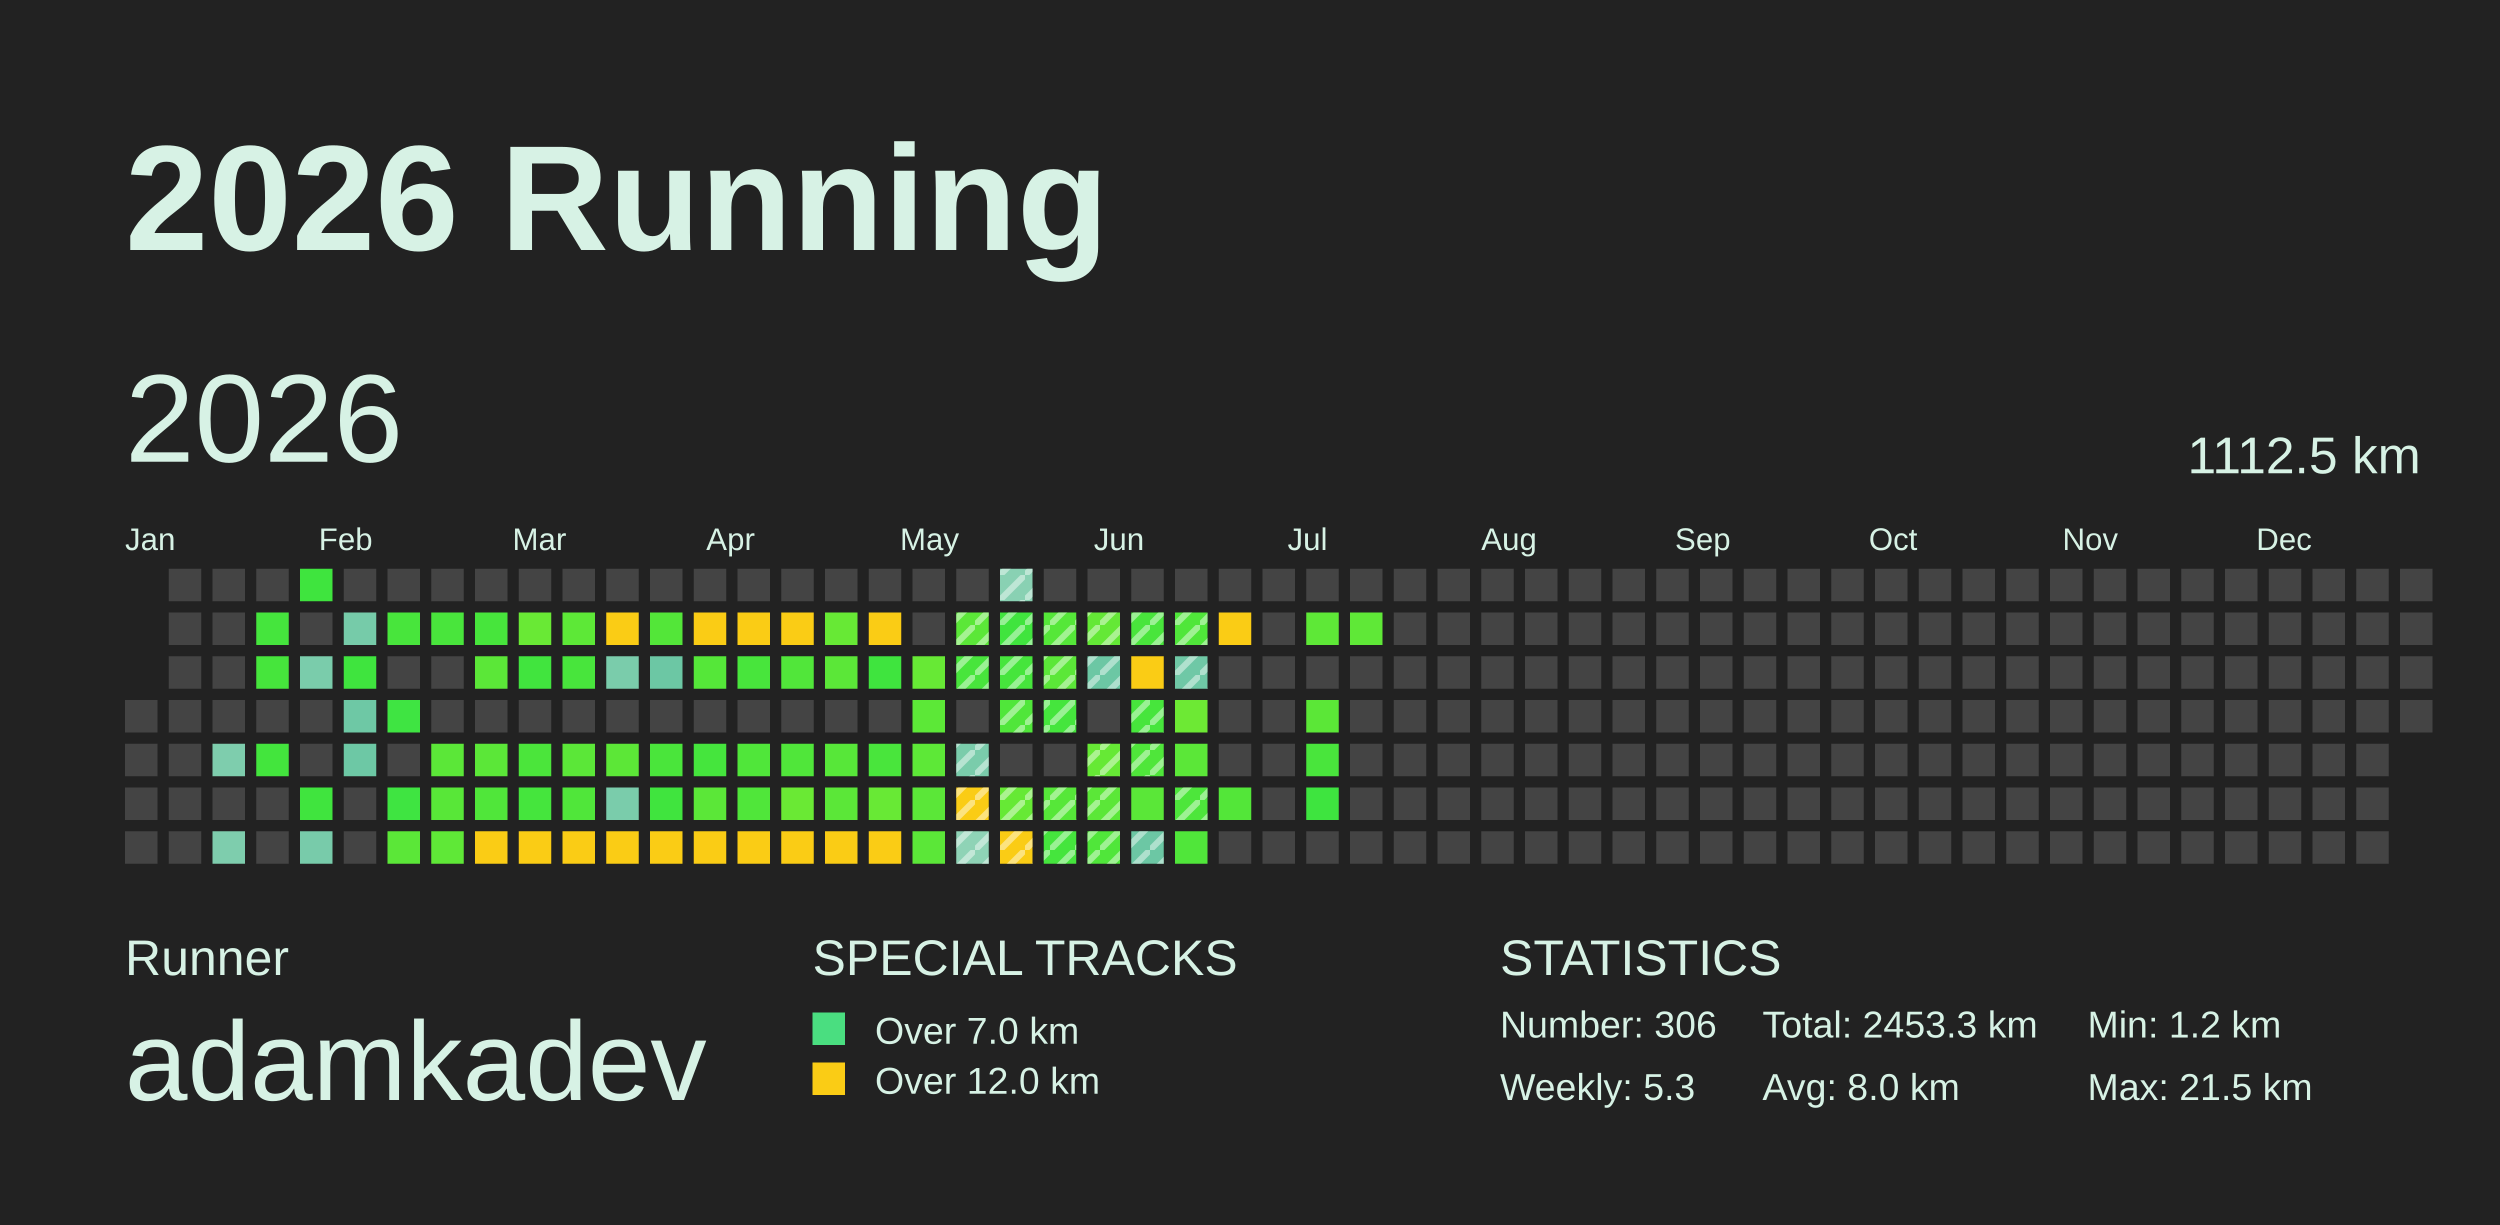
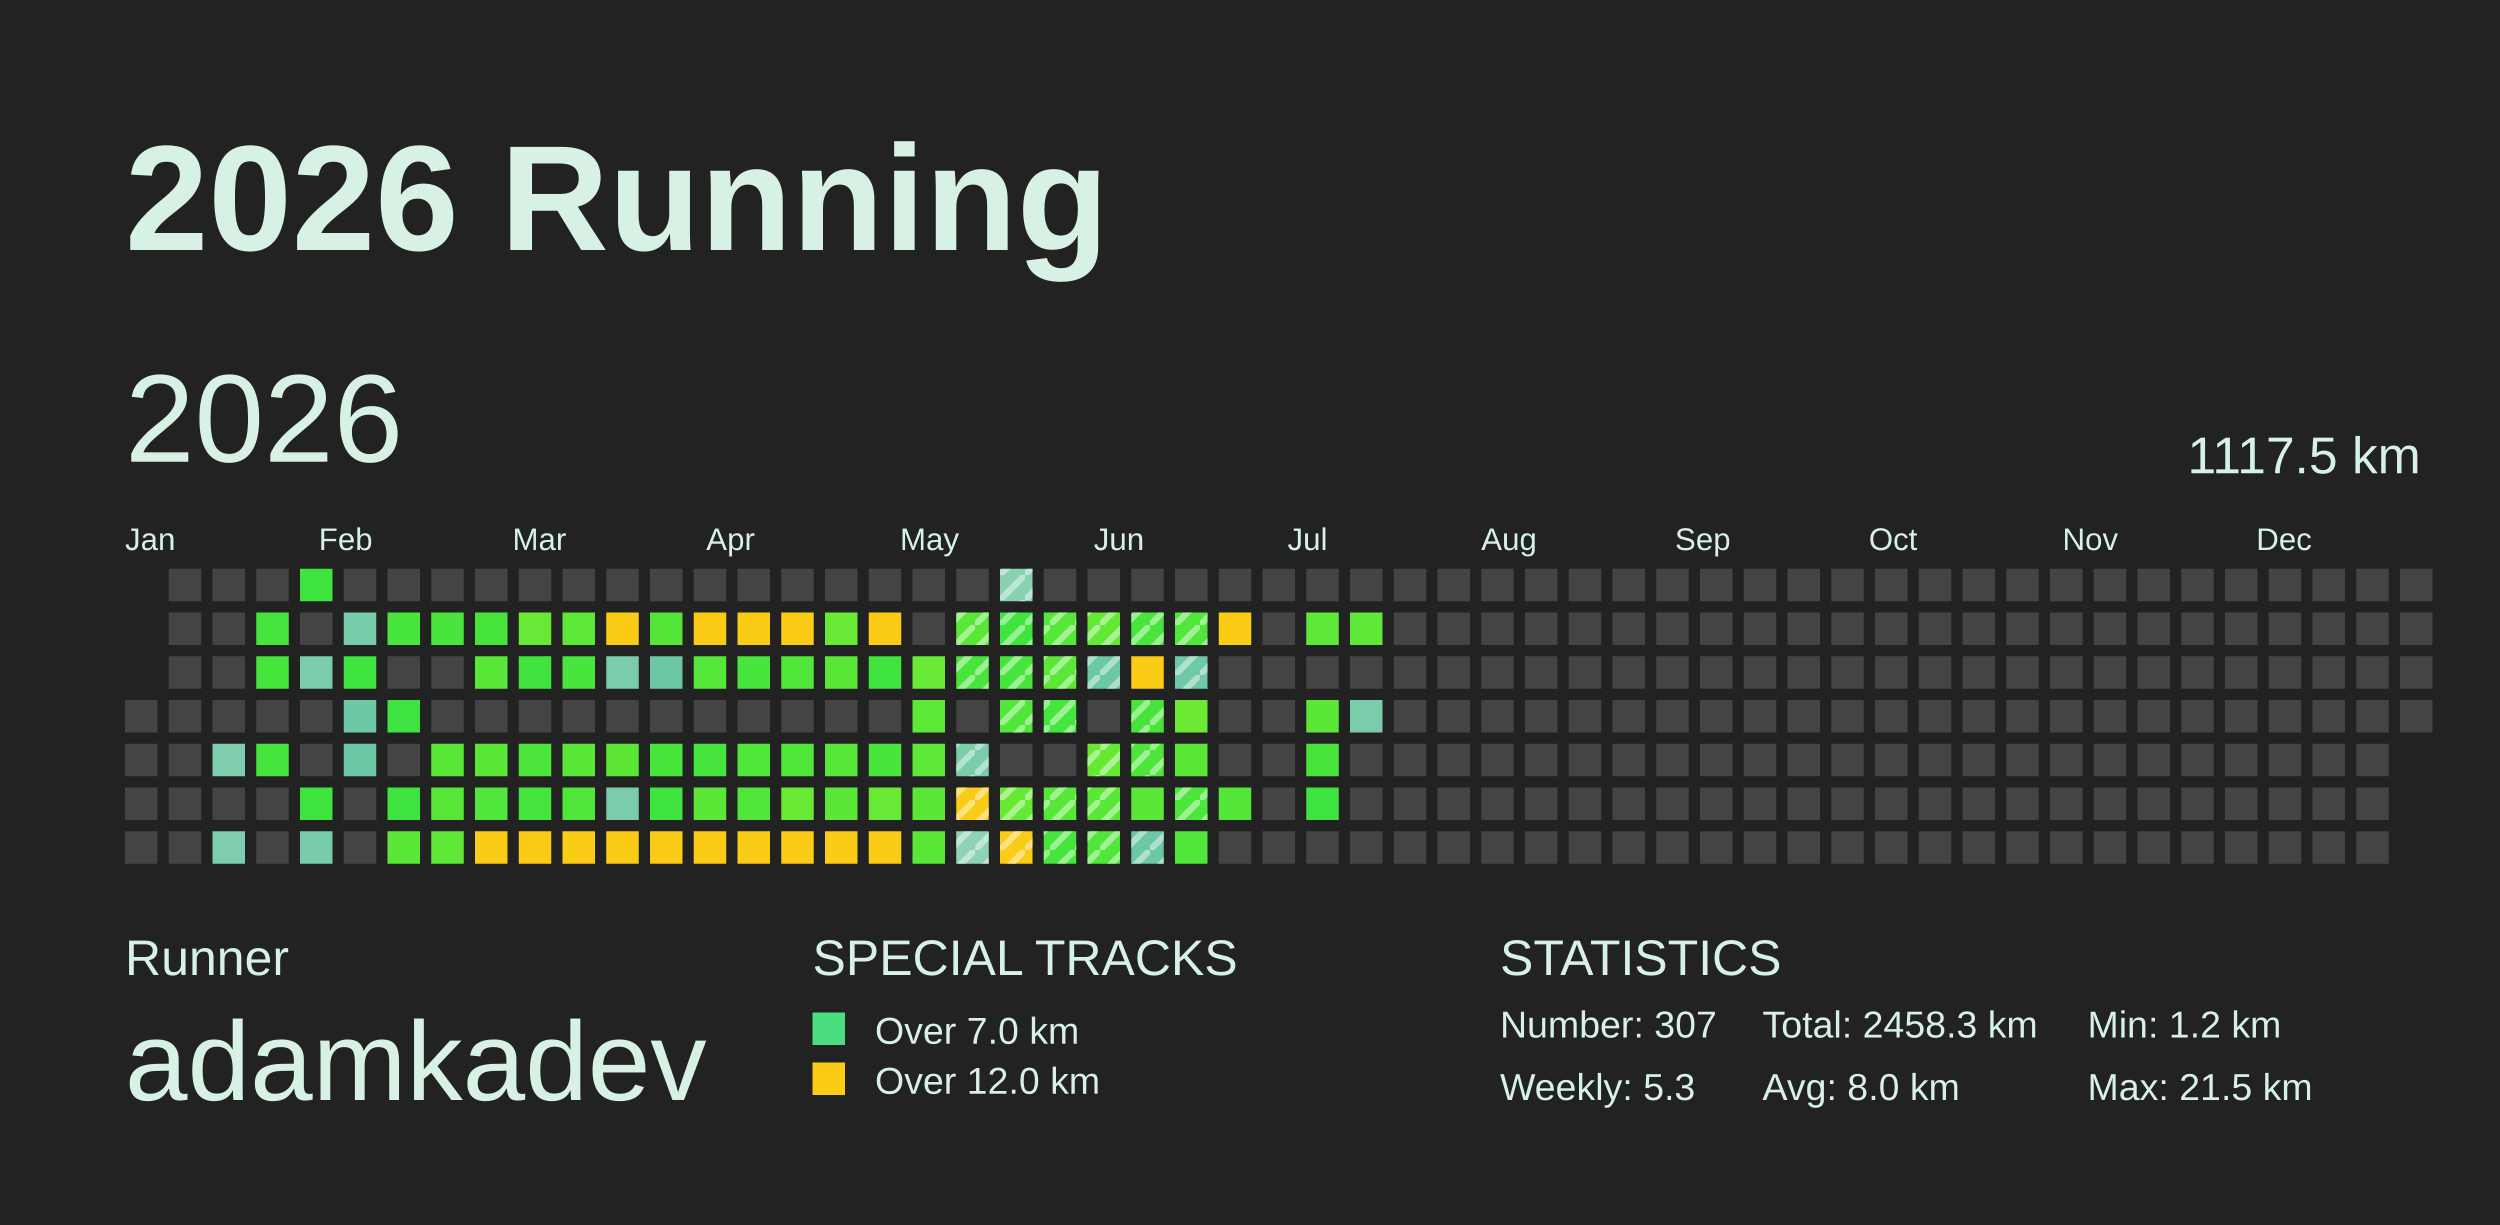
<svg xmlns="http://www.w3.org/2000/svg" baseProfile="full" height="98mm" version="1.1" viewBox="0,0,200,98" width="200mm">
  <defs>
    <pattern height="2" id="indoor-stripe" patternUnits="userSpaceOnUse" width="2">
      <line stroke="white" stroke-opacity="0.45" stroke-width="0.5" x1="0" x2="2" y1="2" y2="0" />
    </pattern>
  </defs>
  <rect fill="#222222" height="98" width="200" x="0" y="0" />
  <text fill="#D7F2E5" style="font-size:12px; font-family:Arial; font-weight:bold;" x="10" y="20">2026 Running</text>
  <text fill="#D7F2E5" style="font-size:4px; font-family:Arial" x="10" y="78">Runner</text>
  <text fill="#D7F2E5" style="font-size:9px; font-family:Arial" x="10" y="88">adamkadev</text>
  <text fill="#D7F2E5" style="font-size:4px; font-family:Arial" x="65" y="78">SPECIAL TRACKS</text>
  <rect fill="#4ADE80" height="2.6" width="2.6" x="65" y="81" />
  <text fill="#D7F2E5" style="font-size:3px; font-family:Arial" x="70" y="83.5">Over 7.0 km</text>
  <rect fill="#FACC15" height="2.6" width="2.6" x="65" y="85" />
  <text fill="#D7F2E5" style="font-size:3px; font-family:Arial" x="70" y="87.5">Over 12.0 km</text>
  <text fill="#D7F2E5" style="font-size:4px; font-family:Arial" x="120" y="78">STATISTICS</text>
-   <text fill="#D7F2E5" style="font-size:3px; font-family:Arial" x="120" y="83">Number: 306</text>
+   <text fill="#D7F2E5" style="font-size:3px; font-family:Arial" x="120" y="83">Number: 307</text>
  <text fill="#D7F2E5" style="font-size:3px; font-family:Arial" x="120" y="88">Weekly: 5.3</text>
-   <text fill="#D7F2E5" style="font-size:3px; font-family:Arial" x="141" y="83">Total: 2453.3 km</text>
+   <text fill="#D7F2E5" style="font-size:3px; font-family:Arial" x="141" y="83">Total: 2458.3 km</text>
  <text fill="#D7F2E5" style="font-size:3px; font-family:Arial" x="141" y="88">Avg: 8.0 km</text>
  <text fill="#D7F2E5" style="font-size:3px; font-family:Arial" x="167" y="83">Min: 1.2 km</text>
  <text fill="#D7F2E5" style="font-size:3px; font-family:Arial" x="167" y="88">Max: 21.5 km</text>
  <text dominant-baseline="hanging" fill="#D7F2E5" style="font-size:10.0px; font-family:Arial;" x="10" y="30">2026</text>
-   <text dominant-baseline="hanging" fill="#D7F2E5" style="font-size:4.125px; font-family:Arial;" x="175" y="35">1112.5 km</text>
+   <text dominant-baseline="hanging" fill="#D7F2E5" style="font-size:4.125px; font-family:Arial;" x="175" y="35">1117.5 km</text>
  <text fill="#D7F2E5" style="font-size:2.5px; font-family:Arial" x="10.0" y="44">Jan</text>
  <text fill="#D7F2E5" style="font-size:2.5px; font-family:Arial" x="25.5" y="44">Feb</text>
  <text fill="#D7F2E5" style="font-size:2.5px; font-family:Arial" x="41.0" y="44">Mar</text>
  <text fill="#D7F2E5" style="font-size:2.5px; font-family:Arial" x="56.5" y="44">Apr</text>
  <text fill="#D7F2E5" style="font-size:2.5px; font-family:Arial" x="72.0" y="44">May</text>
  <text fill="#D7F2E5" style="font-size:2.5px; font-family:Arial" x="87.5" y="44">Jun</text>
  <text fill="#D7F2E5" style="font-size:2.5px; font-family:Arial" x="103.0" y="44">Jul</text>
  <text fill="#D7F2E5" style="font-size:2.5px; font-family:Arial" x="118.5" y="44">Aug</text>
  <text fill="#D7F2E5" style="font-size:2.5px; font-family:Arial" x="134.0" y="44">Sep</text>
  <text fill="#D7F2E5" style="font-size:2.5px; font-family:Arial" x="149.5" y="44">Oct</text>
  <text fill="#D7F2E5" style="font-size:2.5px; font-family:Arial" x="165.0" y="44">Nov</text>
  <text fill="#D7F2E5" style="font-size:2.5px; font-family:Arial" x="180.5" y="44">Dec</text>
  <rect fill="#444444" height="2.6" width="2.6" x="10.0" y="56.0" />
  <rect fill="#444444" height="2.6" width="2.6" x="10.0" y="59.5" />
  <rect fill="#444444" height="2.6" width="2.6" x="10.0" y="63.0" />
  <rect fill="#444444" height="2.6" width="2.6" x="10.0" y="66.5" />
  <rect fill="#444444" height="2.6" width="2.6" x="13.5" y="45.5" />
  <rect fill="#444444" height="2.6" width="2.6" x="13.5" y="49.0" />
  <rect fill="#444444" height="2.6" width="2.6" x="13.5" y="52.5" />
  <rect fill="#444444" height="2.6" width="2.6" x="13.5" y="56.0" />
  <rect fill="#444444" height="2.6" width="2.6" x="13.5" y="59.5" />
  <rect fill="#444444" height="2.6" width="2.6" x="13.5" y="63.0" />
  <rect fill="#444444" height="2.6" width="2.6" x="13.5" y="66.5" />
  <rect fill="#444444" height="2.6" width="2.6" x="17.0" y="45.5" />
  <rect fill="#444444" height="2.6" width="2.6" x="17.0" y="49.0" />
  <rect fill="#444444" height="2.6" width="2.6" x="17.0" y="52.5" />
  <rect fill="#444444" height="2.6" width="2.6" x="17.0" y="56.0" />
  <rect fill="#7ecdad" height="2.6" width="2.6" x="17.0" y="59.5" />
  <rect fill="#444444" height="2.6" width="2.6" x="17.0" y="63.0" />
  <rect fill="#7ecdad" height="2.6" width="2.6" x="17.0" y="66.5" />
  <rect fill="#444444" height="2.6" width="2.6" x="20.5" y="45.5" />
  <rect fill="#45e53d" height="2.6" width="2.6" x="20.5" y="49.0" />
  <rect fill="#46e53c" height="2.6" width="2.6" x="20.5" y="52.5" />
  <rect fill="#444444" height="2.6" width="2.6" x="20.5" y="56.0" />
  <rect fill="#43e53d" height="2.6" width="2.6" x="20.5" y="59.5" />
  <rect fill="#444444" height="2.6" width="2.6" x="20.5" y="63.0" />
  <rect fill="#444444" height="2.6" width="2.6" x="20.5" y="66.5" />
  <rect fill="#3fe43e" height="2.6" width="2.6" x="24.0" y="45.5" />
  <rect fill="#444444" height="2.6" width="2.6" x="24.0" y="49.0" />
  <rect fill="#7accab" height="2.6" width="2.6" x="24.0" y="52.5" />
  <rect fill="#444444" height="2.6" width="2.6" x="24.0" y="56.0" />
  <rect fill="#444444" height="2.6" width="2.6" x="24.0" y="59.5" />
  <rect fill="#40e43e" height="2.6" width="2.6" x="24.0" y="63.0" />
  <rect fill="#78cbaa" height="2.6" width="2.6" x="24.0" y="66.5" />
  <rect fill="#444444" height="2.6" width="2.6" x="27.5" y="45.5" />
  <rect fill="#76cba9" height="2.6" width="2.6" x="27.5" y="49.0" />
  <rect fill="#3fe43e" height="2.6" width="2.6" x="27.5" y="52.5" />
  <rect fill="#6ec8a5" height="2.6" width="2.6" x="27.5" y="56.0" />
  <rect fill="#6dc8a5" height="2.6" width="2.6" x="27.5" y="59.5" />
  <rect fill="#444444" height="2.6" width="2.6" x="27.5" y="63.0" />
  <rect fill="#444444" height="2.6" width="2.6" x="27.5" y="66.5" />
  <rect fill="#444444" height="2.6" width="2.6" x="31.0" y="45.5" />
  <rect fill="#48e53c" height="2.6" width="2.6" x="31.0" y="49.0" />
  <rect fill="#444444" height="2.6" width="2.6" x="31.0" y="52.5" />
  <rect fill="#3fe442" height="2.6" width="2.6" x="31.0" y="56.0" />
  <rect fill="#444444" height="2.6" width="2.6" x="31.0" y="59.5" />
  <rect fill="#3fe441" height="2.6" width="2.6" x="31.0" y="63.0" />
  <rect fill="#5be738" height="2.6" width="2.6" x="31.0" y="66.5" />
  <rect fill="#444444" height="2.6" width="2.6" x="34.5" y="45.5" />
  <rect fill="#49e53c" height="2.6" width="2.6" x="34.5" y="49.0" />
  <rect fill="#444444" height="2.6" width="2.6" x="34.5" y="52.5" />
  <rect fill="#444444" height="2.6" width="2.6" x="34.5" y="56.0" />
  <rect fill="#5be738" height="2.6" width="2.6" x="34.5" y="59.5" />
  <rect fill="#58e738" height="2.6" width="2.6" x="34.5" y="63.0" />
  <rect fill="#5fe837" height="2.6" width="2.6" x="34.5" y="66.5" />
  <rect fill="#444444" height="2.6" width="2.6" x="38.0" y="45.5" />
  <rect fill="#47e53c" height="2.6" width="2.6" x="38.0" y="49.0" />
  <rect fill="#5be738" height="2.6" width="2.6" x="38.0" y="52.5" />
  <rect fill="#444444" height="2.6" width="2.6" x="38.0" y="56.0" />
  <rect fill="#5be738" height="2.6" width="2.6" x="38.0" y="59.5" />
  <rect fill="#50e63a" height="2.6" width="2.6" x="38.0" y="63.0" />
  <rect fill="#FACC15" height="2.6" width="2.6" x="38.0" y="66.5" />
  <rect fill="#444444" height="2.6" width="2.6" x="41.5" y="45.5" />
  <rect fill="#69e935" height="2.6" width="2.6" x="41.5" y="49.0" />
  <rect fill="#41e43e" height="2.6" width="2.6" x="41.5" y="52.5" />
  <rect fill="#444444" height="2.6" width="2.6" x="41.5" y="56.0" />
  <rect fill="#4be53b" height="2.6" width="2.6" x="41.5" y="59.5" />
  <rect fill="#45e53d" height="2.6" width="2.6" x="41.5" y="63.0" />
  <rect fill="#FACC15" height="2.6" width="2.6" x="41.5" y="66.5" />
  <rect fill="#444444" height="2.6" width="2.6" x="45.0" y="45.5" />
  <rect fill="#5de837" height="2.6" width="2.6" x="45.0" y="49.0" />
  <rect fill="#48e53c" height="2.6" width="2.6" x="45.0" y="52.5" />
  <rect fill="#444444" height="2.6" width="2.6" x="45.0" y="56.0" />
  <rect fill="#5be738" height="2.6" width="2.6" x="45.0" y="59.5" />
  <rect fill="#50e63a" height="2.6" width="2.6" x="45.0" y="63.0" />
  <rect fill="#FACC15" height="2.6" width="2.6" x="45.0" y="66.5" />
  <rect fill="#444444" height="2.6" width="2.6" x="48.5" y="45.5" />
  <rect fill="#FACC15" height="2.6" width="2.6" x="48.5" y="49.0" />
  <rect fill="#7accab" height="2.6" width="2.6" x="48.5" y="52.5" />
  <rect fill="#444444" height="2.6" width="2.6" x="48.5" y="56.0" />
  <rect fill="#5ce737" height="2.6" width="2.6" x="48.5" y="59.5" />
  <rect fill="#7accab" height="2.6" width="2.6" x="48.5" y="63.0" />
  <rect fill="#FACC15" height="2.6" width="2.6" x="48.5" y="66.5" />
  <rect fill="#444444" height="2.6" width="2.6" x="52.0" y="45.5" />
  <rect fill="#53e639" height="2.6" width="2.6" x="52.0" y="49.0" />
  <rect fill="#6cc7a4" height="2.6" width="2.6" x="52.0" y="52.5" />
  <rect fill="#444444" height="2.6" width="2.6" x="52.0" y="56.0" />
  <rect fill="#4ae53b" height="2.6" width="2.6" x="52.0" y="59.5" />
  <rect fill="#40e43e" height="2.6" width="2.6" x="52.0" y="63.0" />
  <rect fill="#FACC15" height="2.6" width="2.6" x="52.0" y="66.5" />
  <rect fill="#444444" height="2.6" width="2.6" x="55.5" y="45.5" />
  <rect fill="#FACC15" height="2.6" width="2.6" x="55.5" y="49.0" />
  <rect fill="#55e739" height="2.6" width="2.6" x="55.5" y="52.5" />
  <rect fill="#444444" height="2.6" width="2.6" x="55.5" y="56.0" />
  <rect fill="#45e53d" height="2.6" width="2.6" x="55.5" y="59.5" />
  <rect fill="#5be738" height="2.6" width="2.6" x="55.5" y="63.0" />
  <rect fill="#FACC15" height="2.6" width="2.6" x="55.5" y="66.5" />
  <rect fill="#444444" height="2.6" width="2.6" x="59.0" y="45.5" />
  <rect fill="#FACC15" height="2.6" width="2.6" x="59.0" y="49.0" />
  <rect fill="#48e53c" height="2.6" width="2.6" x="59.0" y="52.5" />
  <rect fill="#444444" height="2.6" width="2.6" x="59.0" y="56.0" />
  <rect fill="#50e63a" height="2.6" width="2.6" x="59.0" y="59.5" />
  <rect fill="#50e63a" height="2.6" width="2.6" x="59.0" y="63.0" />
  <rect fill="#FACC15" height="2.6" width="2.6" x="59.0" y="66.5" />
  <rect fill="#444444" height="2.6" width="2.6" x="62.5" y="45.5" />
  <rect fill="#FACC15" height="2.6" width="2.6" x="62.5" y="49.0" />
  <rect fill="#51e63a" height="2.6" width="2.6" x="62.5" y="52.5" />
  <rect fill="#444444" height="2.6" width="2.6" x="62.5" y="56.0" />
  <rect fill="#50e63a" height="2.6" width="2.6" x="62.5" y="59.5" />
  <rect fill="#6ae934" height="2.6" width="2.6" x="62.5" y="63.0" />
  <rect fill="#FACC15" height="2.6" width="2.6" x="62.5" y="66.5" />
  <rect fill="#444444" height="2.6" width="2.6" x="66.0" y="45.5" />
  <rect fill="#67e935" height="2.6" width="2.6" x="66.0" y="49.0" />
  <rect fill="#5be738" height="2.6" width="2.6" x="66.0" y="52.5" />
  <rect fill="#444444" height="2.6" width="2.6" x="66.0" y="56.0" />
  <rect fill="#57e739" height="2.6" width="2.6" x="66.0" y="59.5" />
  <rect fill="#5be738" height="2.6" width="2.6" x="66.0" y="63.0" />
  <rect fill="#FACC15" height="2.6" width="2.6" x="66.0" y="66.5" />
  <rect fill="#444444" height="2.6" width="2.6" x="69.5" y="45.5" />
  <rect fill="#FACC15" height="2.6" width="2.6" x="69.5" y="49.0" />
  <rect fill="#3fe43e" height="2.6" width="2.6" x="69.5" y="52.5" />
  <rect fill="#444444" height="2.6" width="2.6" x="69.5" y="56.0" />
  <rect fill="#49e53c" height="2.6" width="2.6" x="69.5" y="59.5" />
  <rect fill="#68e935" height="2.6" width="2.6" x="69.5" y="63.0" />
  <rect fill="#FACC15" height="2.6" width="2.6" x="69.5" y="66.5" />
  <rect fill="#444444" height="2.6" width="2.6" x="73.0" y="45.5" />
  <rect fill="#444444" height="2.6" width="2.6" x="73.0" y="49.0" />
  <rect fill="#67e935" height="2.6" width="2.6" x="73.0" y="52.5" />
  <rect fill="#5ce837" height="2.6" width="2.6" x="73.0" y="56.0" />
  <rect fill="#5de837" height="2.6" width="2.6" x="73.0" y="59.5" />
  <rect fill="#5be738" height="2.6" width="2.6" x="73.0" y="63.0" />
  <rect fill="#5be738" height="2.6" width="2.6" x="73.0" y="66.5" />
  <rect fill="#444444" height="2.6" width="2.6" x="76.5" y="45.5" />
  <rect fill="#5be738" height="2.6" width="2.6" x="76.5" y="49.0" />
  <rect fill="url(#indoor-stripe)" height="2.6" style="pointer-events: none;" width="2.6" x="76.5" y="49.0" />
  <rect fill="#48e53c" height="2.6" width="2.6" x="76.5" y="52.5" />
  <rect fill="url(#indoor-stripe)" height="2.6" style="pointer-events: none;" width="2.6" x="76.5" y="52.5" />
  <rect fill="#444444" height="2.6" width="2.6" x="76.5" y="56.0" />
  <rect fill="#7accab" height="2.6" width="2.6" x="76.5" y="59.5" />
  <rect fill="url(#indoor-stripe)" height="2.6" style="pointer-events: none;" width="2.6" x="76.5" y="59.5" />
  <rect fill="#FACC15" height="2.6" width="2.6" x="76.5" y="63.0" />
  <rect fill="url(#indoor-stripe)" height="2.6" style="pointer-events: none;" width="2.6" x="76.5" y="63.0" />
  <rect fill="#8fd3b6" height="2.6" width="2.6" x="76.5" y="66.5" />
  <rect fill="url(#indoor-stripe)" height="2.6" style="pointer-events: none;" width="2.6" x="76.5" y="66.5" />
  <rect fill="#89d1b3" height="2.6" width="2.6" x="80.0" y="45.5" />
  <rect fill="url(#indoor-stripe)" height="2.6" style="pointer-events: none;" width="2.6" x="80.0" y="45.5" />
  <rect fill="#40e43e" height="2.6" width="2.6" x="80.0" y="49.0" />
  <rect fill="url(#indoor-stripe)" height="2.6" style="pointer-events: none;" width="2.6" x="80.0" y="49.0" />
  <rect fill="#46e53c" height="2.6" width="2.6" x="80.0" y="52.5" />
  <rect fill="url(#indoor-stripe)" height="2.6" style="pointer-events: none;" width="2.6" x="80.0" y="52.5" />
  <rect fill="#50e63a" height="2.6" width="2.6" x="80.0" y="56.0" />
  <rect fill="url(#indoor-stripe)" height="2.6" style="pointer-events: none;" width="2.6" x="80.0" y="56.0" />
  <rect fill="#444444" height="2.6" width="2.6" x="80.0" y="59.5" />
  <rect fill="#66e935" height="2.6" width="2.6" x="80.0" y="63.0" />
  <rect fill="url(#indoor-stripe)" height="2.6" style="pointer-events: none;" width="2.6" x="80.0" y="63.0" />
  <rect fill="#FACC15" height="2.6" width="2.6" x="80.0" y="66.5" />
  <rect fill="url(#indoor-stripe)" height="2.6" style="pointer-events: none;" width="2.6" x="80.0" y="66.5" />
  <rect fill="#444444" height="2.6" width="2.6" x="83.5" y="45.5" />
  <rect fill="#55e739" height="2.6" width="2.6" x="83.5" y="49.0" />
  <rect fill="url(#indoor-stripe)" height="2.6" style="pointer-events: none;" width="2.6" x="83.5" y="49.0" />
  <rect fill="#5be738" height="2.6" width="2.6" x="83.5" y="52.5" />
  <rect fill="url(#indoor-stripe)" height="2.6" style="pointer-events: none;" width="2.6" x="83.5" y="52.5" />
  <rect fill="#45e53d" height="2.6" width="2.6" x="83.5" y="56.0" />
  <rect fill="url(#indoor-stripe)" height="2.6" style="pointer-events: none;" width="2.6" x="83.5" y="56.0" />
  <rect fill="#444444" height="2.6" width="2.6" x="83.5" y="59.5" />
  <rect fill="#56e739" height="2.6" width="2.6" x="83.5" y="63.0" />
  <rect fill="url(#indoor-stripe)" height="2.6" style="pointer-events: none;" width="2.6" x="83.5" y="63.0" />
  <rect fill="#45e53d" height="2.6" width="2.6" x="83.5" y="66.5" />
  <rect fill="url(#indoor-stripe)" height="2.6" style="pointer-events: none;" width="2.6" x="83.5" y="66.5" />
  <rect fill="#444444" height="2.6" width="2.6" x="87.0" y="45.5" />
  <rect fill="#64e836" height="2.6" width="2.6" x="87.0" y="49.0" />
  <rect fill="url(#indoor-stripe)" height="2.6" style="pointer-events: none;" width="2.6" x="87.0" y="49.0" />
  <rect fill="#6cc7a4" height="2.6" width="2.6" x="87.0" y="52.5" />
  <rect fill="url(#indoor-stripe)" height="2.6" style="pointer-events: none;" width="2.6" x="87.0" y="52.5" />
  <rect fill="#444444" height="2.6" width="2.6" x="87.0" y="56.0" />
  <rect fill="#66e935" height="2.6" width="2.6" x="87.0" y="59.5" />
  <rect fill="url(#indoor-stripe)" height="2.6" style="pointer-events: none;" width="2.6" x="87.0" y="59.5" />
  <rect fill="#5be738" height="2.6" width="2.6" x="87.0" y="63.0" />
  <rect fill="url(#indoor-stripe)" height="2.6" style="pointer-events: none;" width="2.6" x="87.0" y="63.0" />
  <rect fill="#50e63a" height="2.6" width="2.6" x="87.0" y="66.5" />
  <rect fill="url(#indoor-stripe)" height="2.6" style="pointer-events: none;" width="2.6" x="87.0" y="66.5" />
  <rect fill="#444444" height="2.6" width="2.6" x="90.5" y="45.5" />
  <rect fill="#49e53c" height="2.6" width="2.6" x="90.5" y="49.0" />
  <rect fill="url(#indoor-stripe)" height="2.6" style="pointer-events: none;" width="2.6" x="90.5" y="49.0" />
  <rect fill="#FACC15" height="2.6" width="2.6" x="90.5" y="52.5" />
  <rect fill="#47e53c" height="2.6" width="2.6" x="90.5" y="56.0" />
  <rect fill="url(#indoor-stripe)" height="2.6" style="pointer-events: none;" width="2.6" x="90.5" y="56.0" />
  <rect fill="#4fe63a" height="2.6" width="2.6" x="90.5" y="59.5" />
  <rect fill="url(#indoor-stripe)" height="2.6" style="pointer-events: none;" width="2.6" x="90.5" y="59.5" />
  <rect fill="#5ae738" height="2.6" width="2.6" x="90.5" y="63.0" />
  <rect fill="#6cc7a4" height="2.6" width="2.6" x="90.5" y="66.5" />
  <rect fill="url(#indoor-stripe)" height="2.6" style="pointer-events: none;" width="2.6" x="90.5" y="66.5" />
  <rect fill="#444444" height="2.6" width="2.6" x="94.0" y="45.5" />
  <rect fill="#50e63a" height="2.6" width="2.6" x="94.0" y="49.0" />
  <rect fill="url(#indoor-stripe)" height="2.6" style="pointer-events: none;" width="2.6" x="94.0" y="49.0" />
  <rect fill="#6fc8a6" height="2.6" width="2.6" x="94.0" y="52.5" />
  <rect fill="url(#indoor-stripe)" height="2.6" style="pointer-events: none;" width="2.6" x="94.0" y="52.5" />
  <rect fill="#6de934" height="2.6" width="2.6" x="94.0" y="56.0" />
  <rect fill="#5be738" height="2.6" width="2.6" x="94.0" y="59.5" />
  <rect fill="#4de63b" height="2.6" width="2.6" x="94.0" y="63.0" />
  <rect fill="url(#indoor-stripe)" height="2.6" style="pointer-events: none;" width="2.6" x="94.0" y="63.0" />
  <rect fill="#50e63a" height="2.6" width="2.6" x="94.0" y="66.5" />
  <rect fill="#444444" height="2.6" width="2.6" x="97.5" y="45.5" />
  <rect fill="#FACC15" height="2.6" width="2.6" x="97.5" y="49.0" />
  <rect fill="#444444" height="2.6" width="2.6" x="97.5" y="52.5" />
  <rect fill="#444444" height="2.6" width="2.6" x="97.5" y="56.0" />
  <rect fill="#444444" height="2.6" width="2.6" x="97.5" y="59.5" />
  <rect fill="#53e639" height="2.6" width="2.6" x="97.5" y="63.0" />
  <rect fill="#444444" height="2.6" width="2.6" x="97.5" y="66.5" />
  <rect fill="#444444" height="2.6" width="2.6" x="101.0" y="45.5" />
  <rect fill="#444444" height="2.6" width="2.6" x="101.0" y="49.0" />
  <rect fill="#444444" height="2.6" width="2.6" x="101.0" y="52.5" />
  <rect fill="#444444" height="2.6" width="2.6" x="101.0" y="56.0" />
  <rect fill="#444444" height="2.6" width="2.6" x="101.0" y="59.5" />
  <rect fill="#444444" height="2.6" width="2.6" x="101.0" y="63.0" />
  <rect fill="#444444" height="2.6" width="2.6" x="101.0" y="66.5" />
  <rect fill="#444444" height="2.6" width="2.6" x="104.5" y="45.5" />
  <rect fill="#5ee837" height="2.6" width="2.6" x="104.5" y="49.0" />
  <rect fill="#444444" height="2.6" width="2.6" x="104.5" y="52.5" />
  <rect fill="#5be737" height="2.6" width="2.6" x="104.5" y="56.0" />
  <rect fill="#49e53c" height="2.6" width="2.6" x="104.5" y="59.5" />
  <rect fill="#3ee43f" height="2.6" width="2.6" x="104.5" y="63.0" />
  <rect fill="#444444" height="2.6" width="2.6" x="104.5" y="66.5" />
  <rect fill="#444444" height="2.6" width="2.6" x="108.0" y="45.5" />
  <rect fill="#5fe837" height="2.6" width="2.6" x="108.0" y="49.0" />
  <rect fill="#444444" height="2.6" width="2.6" x="108.0" y="52.5" />
-   <rect fill="#444444" height="2.6" width="2.6" x="108.0" y="56.0" />
+   <rect fill="#7accab" height="2.6" width="2.6" x="108.0" y="56.0" />
  <rect fill="#444444" height="2.6" width="2.6" x="108.0" y="59.5" />
  <rect fill="#444444" height="2.6" width="2.6" x="108.0" y="63.0" />
  <rect fill="#444444" height="2.6" width="2.6" x="108.0" y="66.5" />
  <rect fill="#444444" height="2.6" width="2.6" x="111.5" y="45.5" />
  <rect fill="#444444" height="2.6" width="2.6" x="111.5" y="49.0" />
  <rect fill="#444444" height="2.6" width="2.6" x="111.5" y="52.5" />
  <rect fill="#444444" height="2.6" width="2.6" x="111.5" y="56.0" />
  <rect fill="#444444" height="2.6" width="2.6" x="111.5" y="59.5" />
  <rect fill="#444444" height="2.6" width="2.6" x="111.5" y="63.0" />
  <rect fill="#444444" height="2.6" width="2.6" x="111.5" y="66.5" />
  <rect fill="#444444" height="2.6" width="2.6" x="115.0" y="45.5" />
  <rect fill="#444444" height="2.6" width="2.6" x="115.0" y="49.0" />
  <rect fill="#444444" height="2.6" width="2.6" x="115.0" y="52.5" />
  <rect fill="#444444" height="2.6" width="2.6" x="115.0" y="56.0" />
  <rect fill="#444444" height="2.6" width="2.6" x="115.0" y="59.5" />
  <rect fill="#444444" height="2.6" width="2.6" x="115.0" y="63.0" />
  <rect fill="#444444" height="2.6" width="2.6" x="115.0" y="66.5" />
  <rect fill="#444444" height="2.6" width="2.6" x="118.5" y="45.5" />
  <rect fill="#444444" height="2.6" width="2.6" x="118.5" y="49.0" />
  <rect fill="#444444" height="2.6" width="2.6" x="118.5" y="52.5" />
  <rect fill="#444444" height="2.6" width="2.6" x="118.5" y="56.0" />
  <rect fill="#444444" height="2.6" width="2.6" x="118.5" y="59.5" />
  <rect fill="#444444" height="2.6" width="2.6" x="118.5" y="63.0" />
  <rect fill="#444444" height="2.6" width="2.6" x="118.5" y="66.5" />
  <rect fill="#444444" height="2.6" width="2.6" x="122.0" y="45.5" />
  <rect fill="#444444" height="2.6" width="2.6" x="122.0" y="49.0" />
  <rect fill="#444444" height="2.6" width="2.6" x="122.0" y="52.5" />
  <rect fill="#444444" height="2.6" width="2.6" x="122.0" y="56.0" />
  <rect fill="#444444" height="2.6" width="2.6" x="122.0" y="59.5" />
  <rect fill="#444444" height="2.6" width="2.6" x="122.0" y="63.0" />
  <rect fill="#444444" height="2.6" width="2.6" x="122.0" y="66.5" />
  <rect fill="#444444" height="2.6" width="2.6" x="125.5" y="45.5" />
  <rect fill="#444444" height="2.6" width="2.6" x="125.5" y="49.0" />
  <rect fill="#444444" height="2.6" width="2.6" x="125.5" y="52.5" />
  <rect fill="#444444" height="2.6" width="2.6" x="125.5" y="56.0" />
  <rect fill="#444444" height="2.6" width="2.6" x="125.5" y="59.5" />
  <rect fill="#444444" height="2.6" width="2.6" x="125.5" y="63.0" />
  <rect fill="#444444" height="2.6" width="2.6" x="125.5" y="66.5" />
  <rect fill="#444444" height="2.6" width="2.6" x="129.0" y="45.5" />
  <rect fill="#444444" height="2.6" width="2.6" x="129.0" y="49.0" />
  <rect fill="#444444" height="2.6" width="2.6" x="129.0" y="52.5" />
  <rect fill="#444444" height="2.6" width="2.6" x="129.0" y="56.0" />
  <rect fill="#444444" height="2.6" width="2.6" x="129.0" y="59.5" />
  <rect fill="#444444" height="2.6" width="2.6" x="129.0" y="63.0" />
  <rect fill="#444444" height="2.6" width="2.6" x="129.0" y="66.5" />
  <rect fill="#444444" height="2.6" width="2.6" x="132.5" y="45.5" />
  <rect fill="#444444" height="2.6" width="2.6" x="132.5" y="49.0" />
  <rect fill="#444444" height="2.6" width="2.6" x="132.5" y="52.5" />
  <rect fill="#444444" height="2.6" width="2.6" x="132.5" y="56.0" />
  <rect fill="#444444" height="2.6" width="2.6" x="132.5" y="59.5" />
  <rect fill="#444444" height="2.6" width="2.6" x="132.5" y="63.0" />
  <rect fill="#444444" height="2.6" width="2.6" x="132.5" y="66.5" />
  <rect fill="#444444" height="2.6" width="2.6" x="136.0" y="45.5" />
  <rect fill="#444444" height="2.6" width="2.6" x="136.0" y="49.0" />
  <rect fill="#444444" height="2.6" width="2.6" x="136.0" y="52.5" />
  <rect fill="#444444" height="2.6" width="2.6" x="136.0" y="56.0" />
  <rect fill="#444444" height="2.6" width="2.6" x="136.0" y="59.5" />
  <rect fill="#444444" height="2.6" width="2.6" x="136.0" y="63.0" />
  <rect fill="#444444" height="2.6" width="2.6" x="136.0" y="66.5" />
  <rect fill="#444444" height="2.6" width="2.6" x="139.5" y="45.5" />
  <rect fill="#444444" height="2.6" width="2.6" x="139.5" y="49.0" />
  <rect fill="#444444" height="2.6" width="2.6" x="139.5" y="52.5" />
  <rect fill="#444444" height="2.6" width="2.6" x="139.5" y="56.0" />
  <rect fill="#444444" height="2.6" width="2.6" x="139.5" y="59.5" />
  <rect fill="#444444" height="2.6" width="2.6" x="139.5" y="63.0" />
  <rect fill="#444444" height="2.6" width="2.6" x="139.5" y="66.5" />
  <rect fill="#444444" height="2.6" width="2.6" x="143.0" y="45.5" />
  <rect fill="#444444" height="2.6" width="2.6" x="143.0" y="49.0" />
  <rect fill="#444444" height="2.6" width="2.6" x="143.0" y="52.5" />
  <rect fill="#444444" height="2.6" width="2.6" x="143.0" y="56.0" />
  <rect fill="#444444" height="2.6" width="2.6" x="143.0" y="59.5" />
  <rect fill="#444444" height="2.6" width="2.6" x="143.0" y="63.0" />
  <rect fill="#444444" height="2.6" width="2.6" x="143.0" y="66.5" />
  <rect fill="#444444" height="2.6" width="2.6" x="146.5" y="45.5" />
  <rect fill="#444444" height="2.6" width="2.6" x="146.5" y="49.0" />
  <rect fill="#444444" height="2.6" width="2.6" x="146.5" y="52.5" />
  <rect fill="#444444" height="2.6" width="2.6" x="146.5" y="56.0" />
  <rect fill="#444444" height="2.6" width="2.6" x="146.5" y="59.5" />
  <rect fill="#444444" height="2.6" width="2.6" x="146.5" y="63.0" />
  <rect fill="#444444" height="2.6" width="2.6" x="146.5" y="66.5" />
  <rect fill="#444444" height="2.6" width="2.6" x="150.0" y="45.5" />
  <rect fill="#444444" height="2.6" width="2.6" x="150.0" y="49.0" />
  <rect fill="#444444" height="2.6" width="2.6" x="150.0" y="52.5" />
  <rect fill="#444444" height="2.6" width="2.6" x="150.0" y="56.0" />
  <rect fill="#444444" height="2.6" width="2.6" x="150.0" y="59.5" />
  <rect fill="#444444" height="2.6" width="2.6" x="150.0" y="63.0" />
  <rect fill="#444444" height="2.6" width="2.6" x="150.0" y="66.5" />
  <rect fill="#444444" height="2.6" width="2.6" x="153.5" y="45.5" />
  <rect fill="#444444" height="2.6" width="2.6" x="153.5" y="49.0" />
  <rect fill="#444444" height="2.6" width="2.6" x="153.5" y="52.5" />
  <rect fill="#444444" height="2.6" width="2.6" x="153.5" y="56.0" />
  <rect fill="#444444" height="2.6" width="2.6" x="153.5" y="59.5" />
  <rect fill="#444444" height="2.6" width="2.6" x="153.5" y="63.0" />
  <rect fill="#444444" height="2.6" width="2.6" x="153.5" y="66.5" />
  <rect fill="#444444" height="2.6" width="2.6" x="157.0" y="45.5" />
  <rect fill="#444444" height="2.6" width="2.6" x="157.0" y="49.0" />
  <rect fill="#444444" height="2.6" width="2.6" x="157.0" y="52.5" />
  <rect fill="#444444" height="2.6" width="2.6" x="157.0" y="56.0" />
  <rect fill="#444444" height="2.6" width="2.6" x="157.0" y="59.5" />
  <rect fill="#444444" height="2.6" width="2.6" x="157.0" y="63.0" />
  <rect fill="#444444" height="2.6" width="2.6" x="157.0" y="66.5" />
  <rect fill="#444444" height="2.6" width="2.6" x="160.5" y="45.5" />
  <rect fill="#444444" height="2.6" width="2.6" x="160.5" y="49.0" />
  <rect fill="#444444" height="2.6" width="2.6" x="160.5" y="52.5" />
  <rect fill="#444444" height="2.6" width="2.6" x="160.5" y="56.0" />
  <rect fill="#444444" height="2.6" width="2.6" x="160.5" y="59.5" />
  <rect fill="#444444" height="2.6" width="2.6" x="160.5" y="63.0" />
  <rect fill="#444444" height="2.6" width="2.6" x="160.5" y="66.5" />
  <rect fill="#444444" height="2.6" width="2.6" x="164.0" y="45.5" />
  <rect fill="#444444" height="2.6" width="2.6" x="164.0" y="49.0" />
  <rect fill="#444444" height="2.6" width="2.6" x="164.0" y="52.5" />
  <rect fill="#444444" height="2.6" width="2.6" x="164.0" y="56.0" />
  <rect fill="#444444" height="2.6" width="2.6" x="164.0" y="59.5" />
  <rect fill="#444444" height="2.6" width="2.6" x="164.0" y="63.0" />
  <rect fill="#444444" height="2.6" width="2.6" x="164.0" y="66.5" />
  <rect fill="#444444" height="2.6" width="2.6" x="167.5" y="45.5" />
  <rect fill="#444444" height="2.6" width="2.6" x="167.5" y="49.0" />
  <rect fill="#444444" height="2.6" width="2.6" x="167.5" y="52.5" />
  <rect fill="#444444" height="2.6" width="2.6" x="167.5" y="56.0" />
  <rect fill="#444444" height="2.6" width="2.6" x="167.5" y="59.5" />
  <rect fill="#444444" height="2.6" width="2.6" x="167.5" y="63.0" />
  <rect fill="#444444" height="2.6" width="2.6" x="167.5" y="66.5" />
  <rect fill="#444444" height="2.6" width="2.6" x="171.0" y="45.5" />
  <rect fill="#444444" height="2.6" width="2.6" x="171.0" y="49.0" />
  <rect fill="#444444" height="2.6" width="2.6" x="171.0" y="52.5" />
  <rect fill="#444444" height="2.6" width="2.6" x="171.0" y="56.0" />
  <rect fill="#444444" height="2.6" width="2.6" x="171.0" y="59.5" />
  <rect fill="#444444" height="2.6" width="2.6" x="171.0" y="63.0" />
  <rect fill="#444444" height="2.6" width="2.6" x="171.0" y="66.5" />
  <rect fill="#444444" height="2.6" width="2.6" x="174.5" y="45.5" />
  <rect fill="#444444" height="2.6" width="2.6" x="174.5" y="49.0" />
  <rect fill="#444444" height="2.6" width="2.6" x="174.5" y="52.5" />
  <rect fill="#444444" height="2.6" width="2.6" x="174.5" y="56.0" />
  <rect fill="#444444" height="2.6" width="2.6" x="174.5" y="59.5" />
  <rect fill="#444444" height="2.6" width="2.6" x="174.5" y="63.0" />
  <rect fill="#444444" height="2.6" width="2.6" x="174.5" y="66.5" />
  <rect fill="#444444" height="2.6" width="2.6" x="178.0" y="45.5" />
  <rect fill="#444444" height="2.6" width="2.6" x="178.0" y="49.0" />
  <rect fill="#444444" height="2.6" width="2.6" x="178.0" y="52.5" />
  <rect fill="#444444" height="2.6" width="2.6" x="178.0" y="56.0" />
  <rect fill="#444444" height="2.6" width="2.6" x="178.0" y="59.5" />
  <rect fill="#444444" height="2.6" width="2.6" x="178.0" y="63.0" />
  <rect fill="#444444" height="2.6" width="2.6" x="178.0" y="66.5" />
  <rect fill="#444444" height="2.6" width="2.6" x="181.5" y="45.5" />
  <rect fill="#444444" height="2.6" width="2.6" x="181.5" y="49.0" />
  <rect fill="#444444" height="2.6" width="2.6" x="181.5" y="52.5" />
  <rect fill="#444444" height="2.6" width="2.6" x="181.5" y="56.0" />
  <rect fill="#444444" height="2.6" width="2.6" x="181.5" y="59.5" />
  <rect fill="#444444" height="2.6" width="2.6" x="181.5" y="63.0" />
  <rect fill="#444444" height="2.6" width="2.6" x="181.5" y="66.5" />
  <rect fill="#444444" height="2.6" width="2.6" x="185.0" y="45.5" />
  <rect fill="#444444" height="2.6" width="2.6" x="185.0" y="49.0" />
  <rect fill="#444444" height="2.6" width="2.6" x="185.0" y="52.5" />
  <rect fill="#444444" height="2.6" width="2.6" x="185.0" y="56.0" />
  <rect fill="#444444" height="2.6" width="2.6" x="185.0" y="59.5" />
  <rect fill="#444444" height="2.6" width="2.6" x="185.0" y="63.0" />
  <rect fill="#444444" height="2.6" width="2.6" x="185.0" y="66.5" />
  <rect fill="#444444" height="2.6" width="2.6" x="188.5" y="45.5" />
  <rect fill="#444444" height="2.6" width="2.6" x="188.5" y="49.0" />
  <rect fill="#444444" height="2.6" width="2.6" x="188.5" y="52.5" />
  <rect fill="#444444" height="2.6" width="2.6" x="188.5" y="56.0" />
  <rect fill="#444444" height="2.6" width="2.6" x="188.5" y="59.5" />
  <rect fill="#444444" height="2.6" width="2.6" x="188.5" y="63.0" />
  <rect fill="#444444" height="2.6" width="2.6" x="188.5" y="66.5" />
  <rect fill="#444444" height="2.6" width="2.6" x="192.0" y="45.5" />
  <rect fill="#444444" height="2.6" width="2.6" x="192.0" y="49.0" />
  <rect fill="#444444" height="2.6" width="2.6" x="192.0" y="52.5" />
  <rect fill="#444444" height="2.6" width="2.6" x="192.0" y="56.0" />
</svg>
